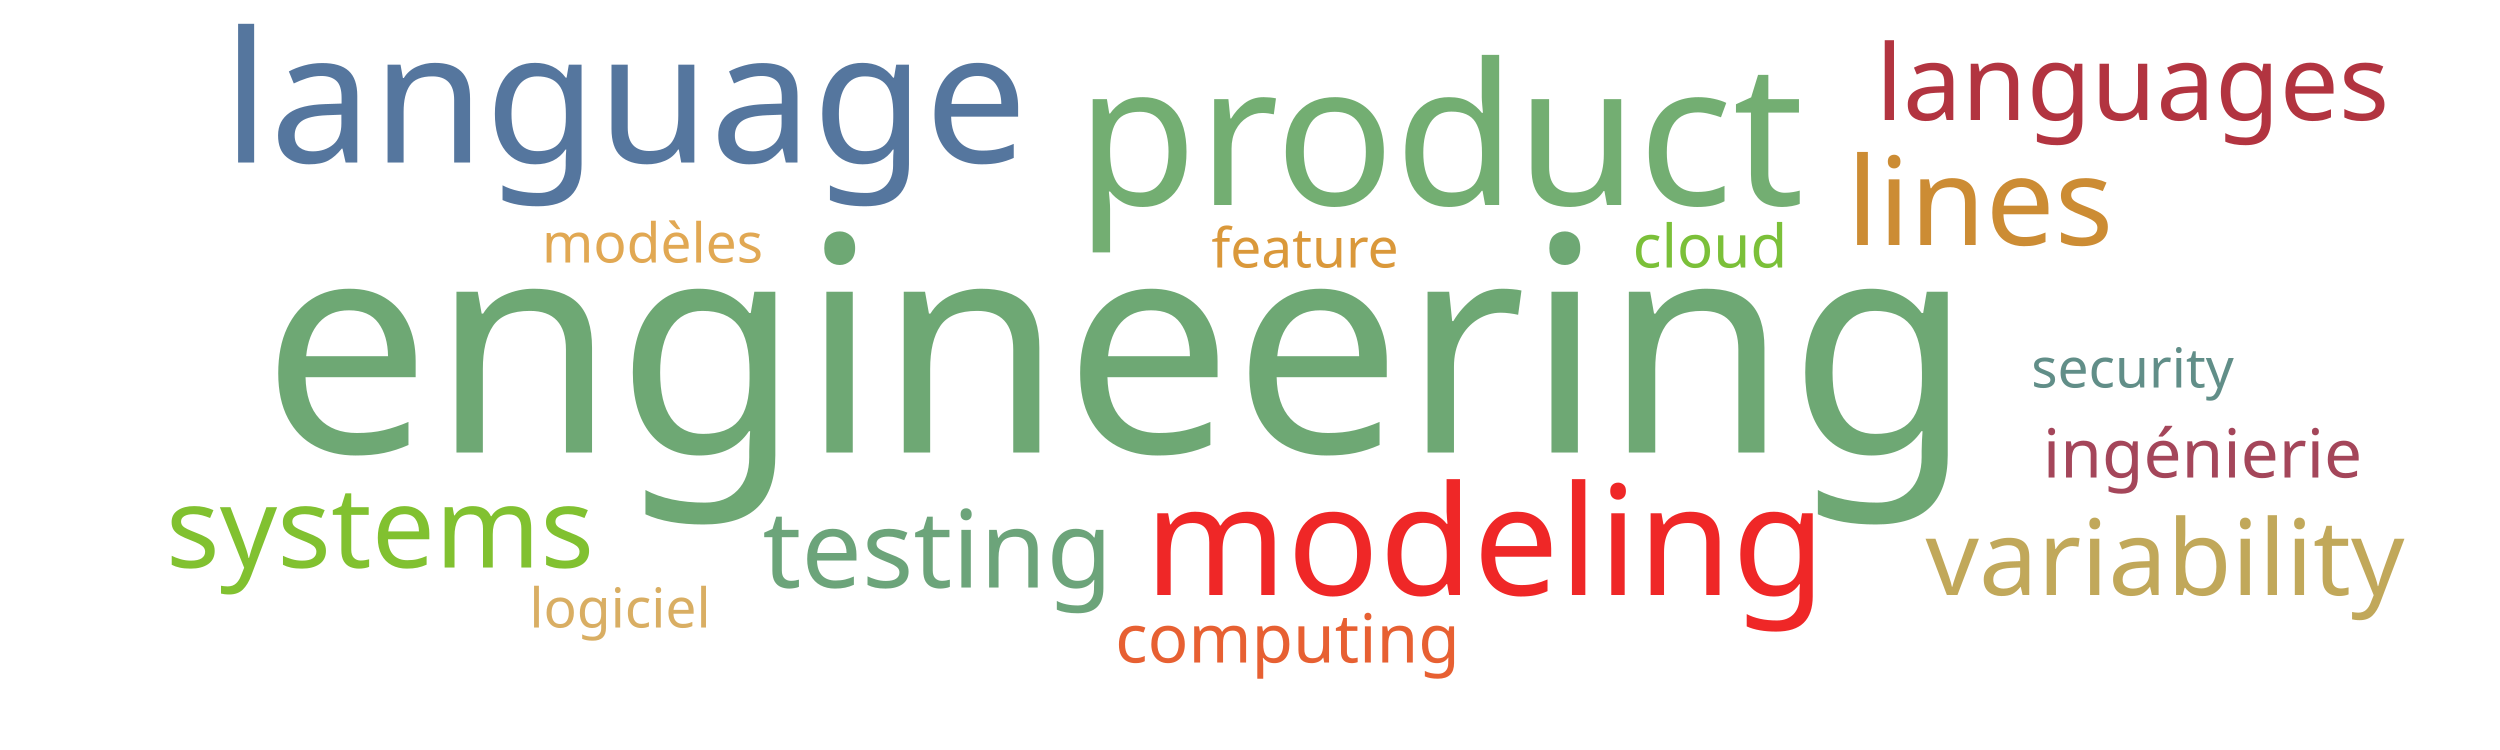
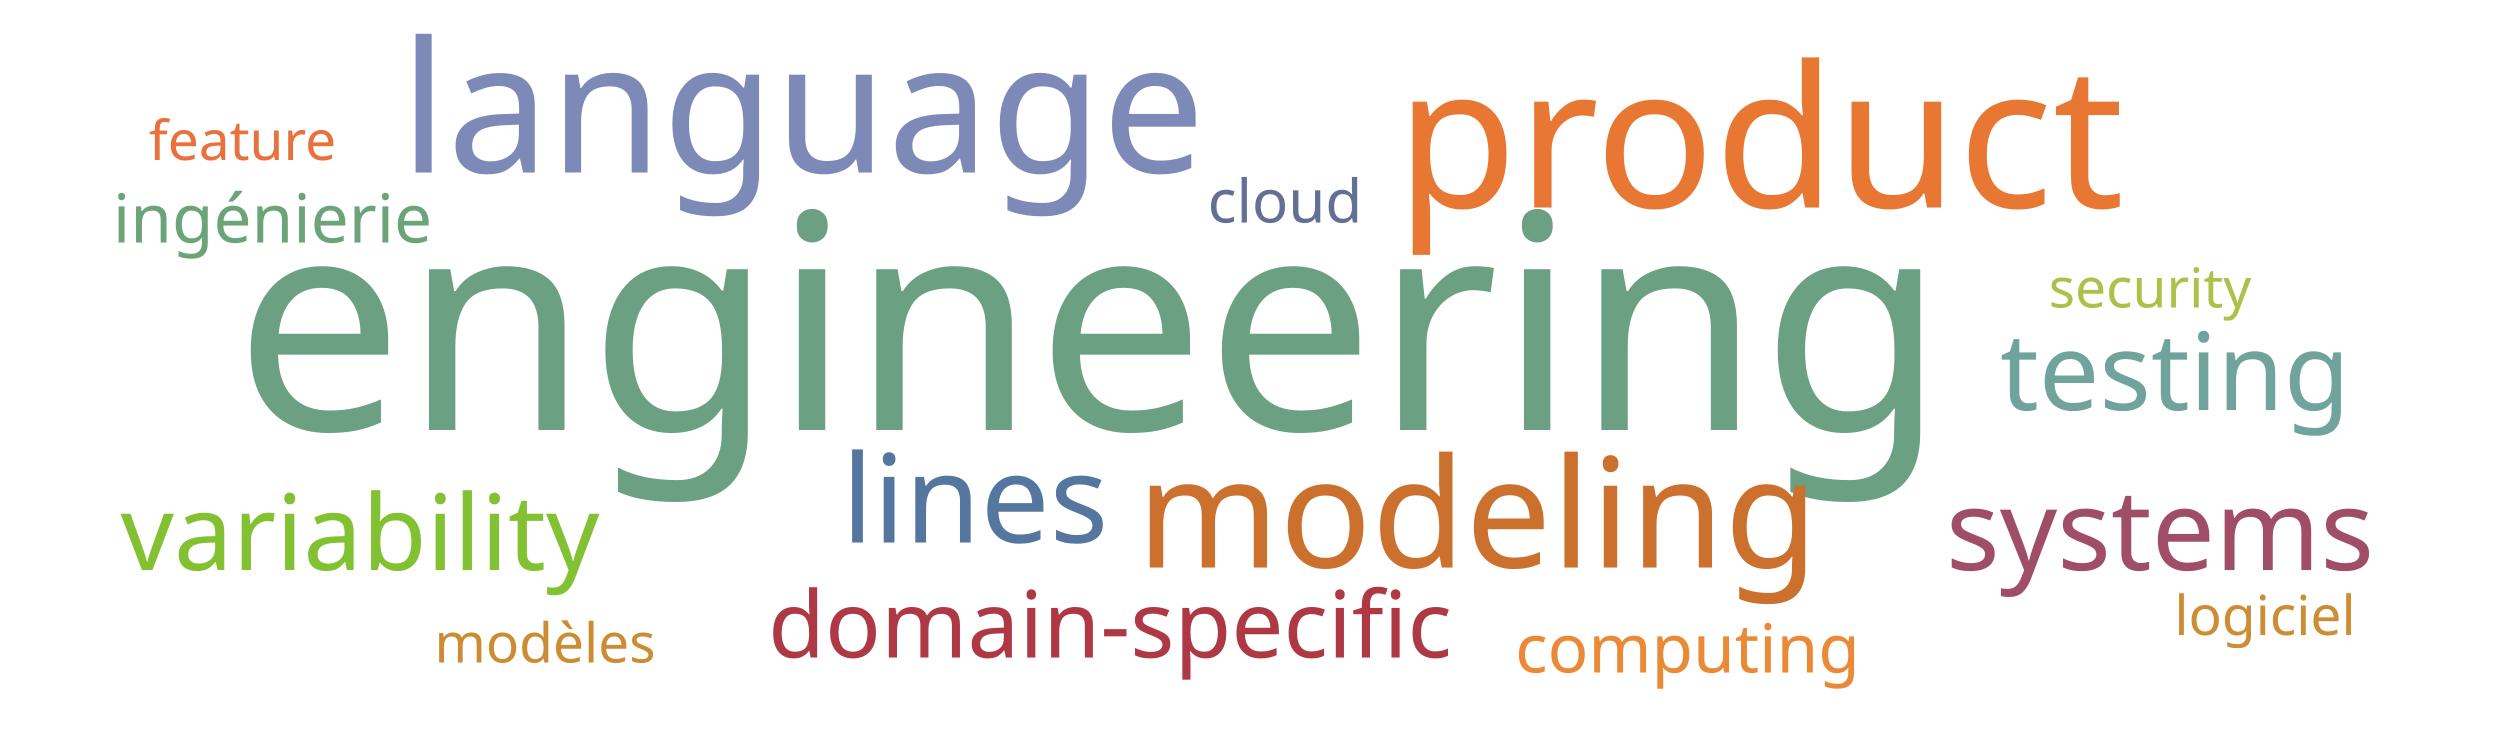
<svg xmlns="http://www.w3.org/2000/svg" width="1000" height="300">
  <g transform="translate(500, 150)">
-     <text text-anchor="middle" style="font-family: Impact; font-size: 120px; fill: #6ea874" transform="translate(-53,31)rotate(0)">engineering</text>
-     <text text-anchor="middle" style="font-family: Impact; font-size: 79px; fill: #73ae72" transform="translate(76,-68)rotate(0)">product</text>
-     <text text-anchor="middle" style="font-family: Impact; font-size: 73px; fill: #55769e" transform="translate(-250,-85)rotate(0)">language</text>
-     <text text-anchor="middle" style="font-family: Impact; font-size: 61px; fill: #ef2727" transform="translate(94,88)rotate(0)">modeling</text>
-     <text text-anchor="middle" style="font-family: Impact; font-size: 49px; fill: #cc8c34" transform="translate(292,-52)rotate(0)">lines</text>
-     <text text-anchor="middle" style="font-family: Impact; font-size: 45px; fill: #81c130" transform="translate(-348,77)rotate(0)">systems</text>
-     <text text-anchor="middle" style="font-family: Impact; font-size: 43px; fill: #6ca47a" transform="translate(-125,85)rotate(0)">testing</text>
-     <text text-anchor="middle" style="font-family: Impact; font-size: 42px; fill: #c1a85a" transform="translate(366,88)rotate(0)">variability</text>
-     <text text-anchor="middle" style="font-family: Impact; font-size: 42px; fill: #b23440" transform="translate(353,-102)rotate(0)">languages</text>
-     <text text-anchor="middle" style="font-family: Impact; font-size: 27px; fill: #e76032" transform="translate(15,115)rotate(0)">computing</text>
-     <text text-anchor="middle" style="font-family: Impact; font-size: 27px; fill: #a4465a" transform="translate(381,41)rotate(0)">ingénierie</text>
-     <text text-anchor="middle" style="font-family: Impact; font-size: 24px; fill: #7bc039" transform="translate(184,-43)rotate(0)">cloud</text>
-     <text text-anchor="middle" style="font-family: Impact; font-size: 22px; fill: #da983a" transform="translate(22,-43)rotate(0)">feature</text>
-     <text text-anchor="middle" style="font-family: Impact; font-size: 22px; fill: #618e88" transform="translate(353,5)rotate(0)">security</text>
-     <text text-anchor="middle" style="font-family: Impact; font-size: 22px; fill: #e1a853" transform="translate(-239,-45)rotate(0)">modèles</text>
-     <text text-anchor="middle" style="font-family: Impact; font-size: 22px; fill: #d9ae63" transform="translate(-252,101)rotate(0)">logiciel</text>
+     <text text-anchor="middle" style="font-family: Impact; font-size: 120px; fill: #6ba083" transform="translate(-64,22)rotate(0)">engineering</text>
+     <text text-anchor="middle" style="font-family: Impact; font-size: 79px; fill: #e87733" transform="translate(204,-67)rotate(0)">product</text>
+     <text text-anchor="middle" style="font-family: Impact; font-size: 73px; fill: #7d89b7" transform="translate(-179,-81)rotate(0)">language</text>
+     <text text-anchor="middle" style="font-family: Impact; font-size: 61px; fill: #cb702d" transform="translate(91,77)rotate(0)">modeling</text>
+     <text text-anchor="middle" style="font-family: Impact; font-size: 49px; fill: #55769e" transform="translate(-110,67)rotate(0)">lines</text>
+     <text text-anchor="middle" style="font-family: Impact; font-size: 45px; fill: #9f4e66" transform="translate(364,78)rotate(0)">systems</text>
+     <text text-anchor="middle" style="font-family: Impact; font-size: 43px; fill: #6fa39c" transform="translate(370,14)rotate(0)">testing</text>
+     <text text-anchor="middle" style="font-family: Impact; font-size: 42px; fill: #82c131" transform="translate(-356,78)rotate(0)">variability</text>
+     <text text-anchor="middle" style="font-family: Impact; font-size: 37px; fill: #af3845" transform="translate(-56,113)rotate(0)">domain-specific</text>
+     <text text-anchor="middle" style="font-family: Impact; font-size: 27px; fill: #ea8a37" transform="translate(175,119)rotate(0)">computing</text>
+     <text text-anchor="middle" style="font-family: Impact; font-size: 27px; fill: #6ca47a" transform="translate(-391,-53)rotate(0)">ingénierie</text>
+     <text text-anchor="middle" style="font-family: Impact; font-size: 24px; fill: #636f94" transform="translate(14,-61)rotate(0)">cloud</text>
+     <text text-anchor="middle" style="font-family: Impact; font-size: 22px; fill: #e9713e" transform="translate(-403,-86)rotate(0)">feature</text>
+     <text text-anchor="middle" style="font-family: Impact; font-size: 22px; fill: #adc14a" transform="translate(360,-27)rotate(0)">security</text>
+     <text text-anchor="middle" style="font-family: Impact; font-size: 22px; fill: #cc8c34" transform="translate(-282,115)rotate(0)">modèles</text>
+     <text text-anchor="middle" style="font-family: Impact; font-size: 22px; fill: #cc8d34" transform="translate(406,104)rotate(0)">logiciel</text>
  </g>
</svg>
